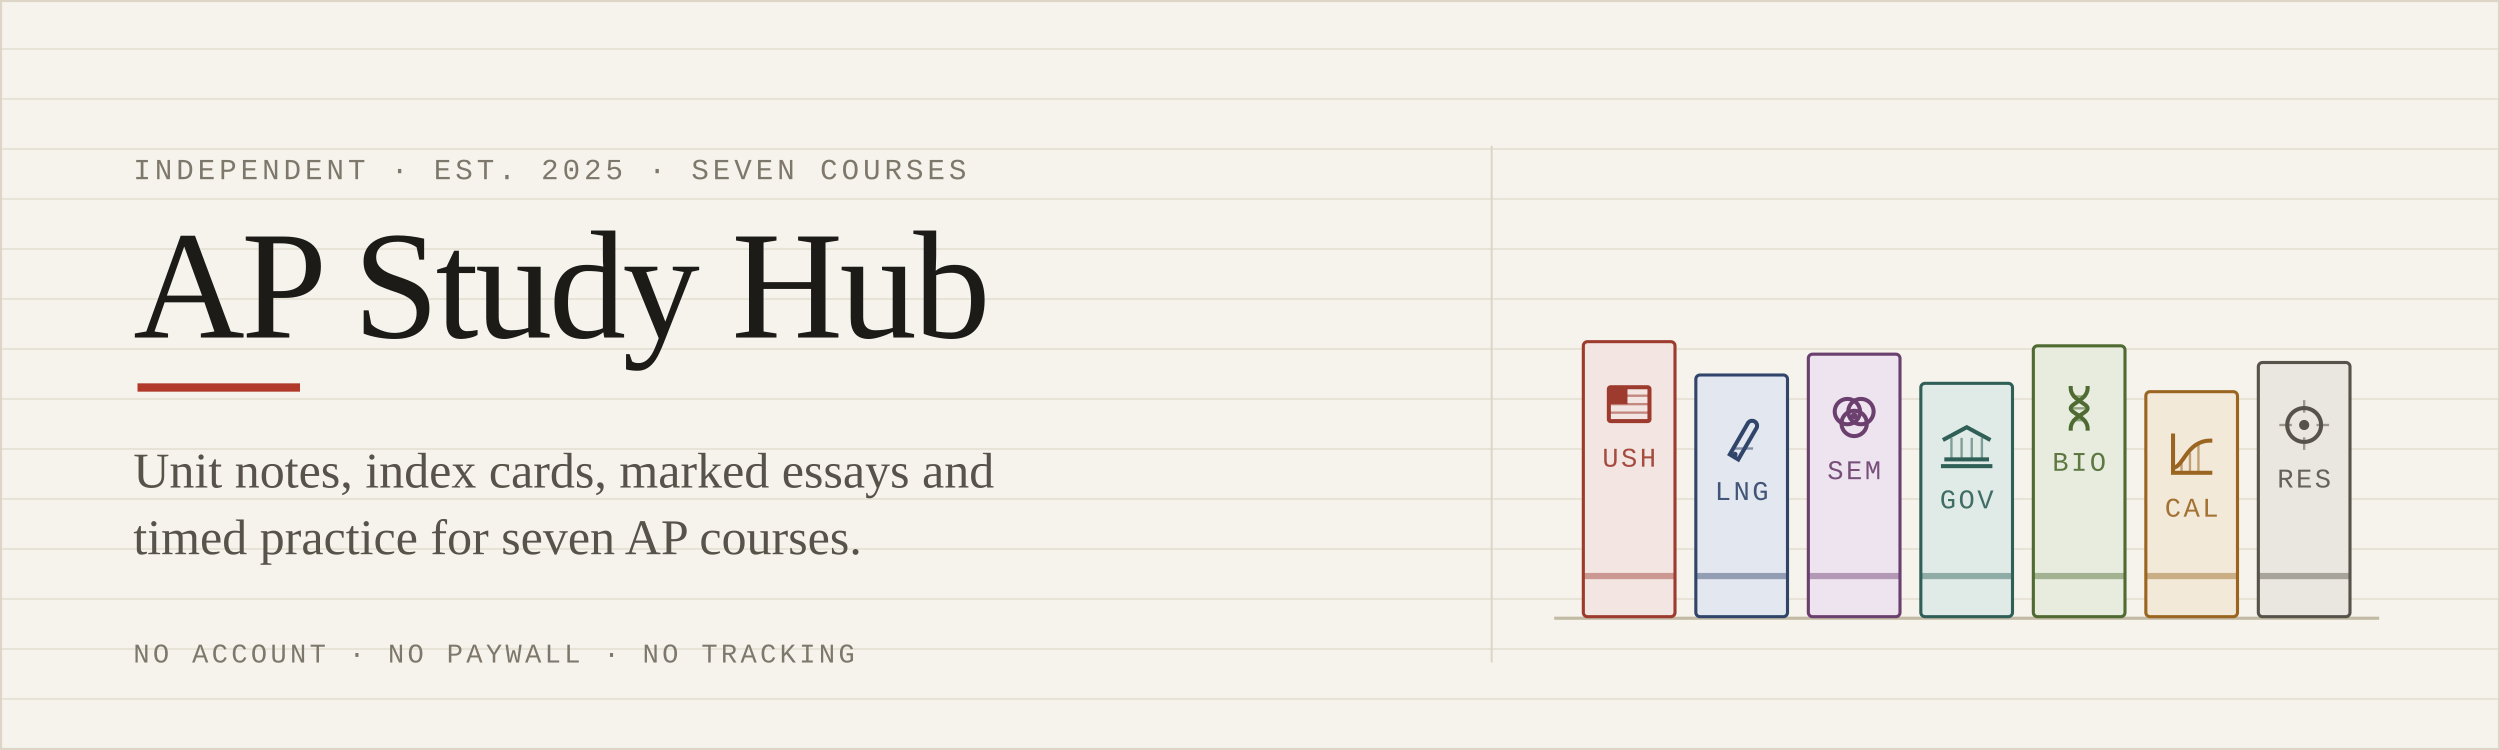
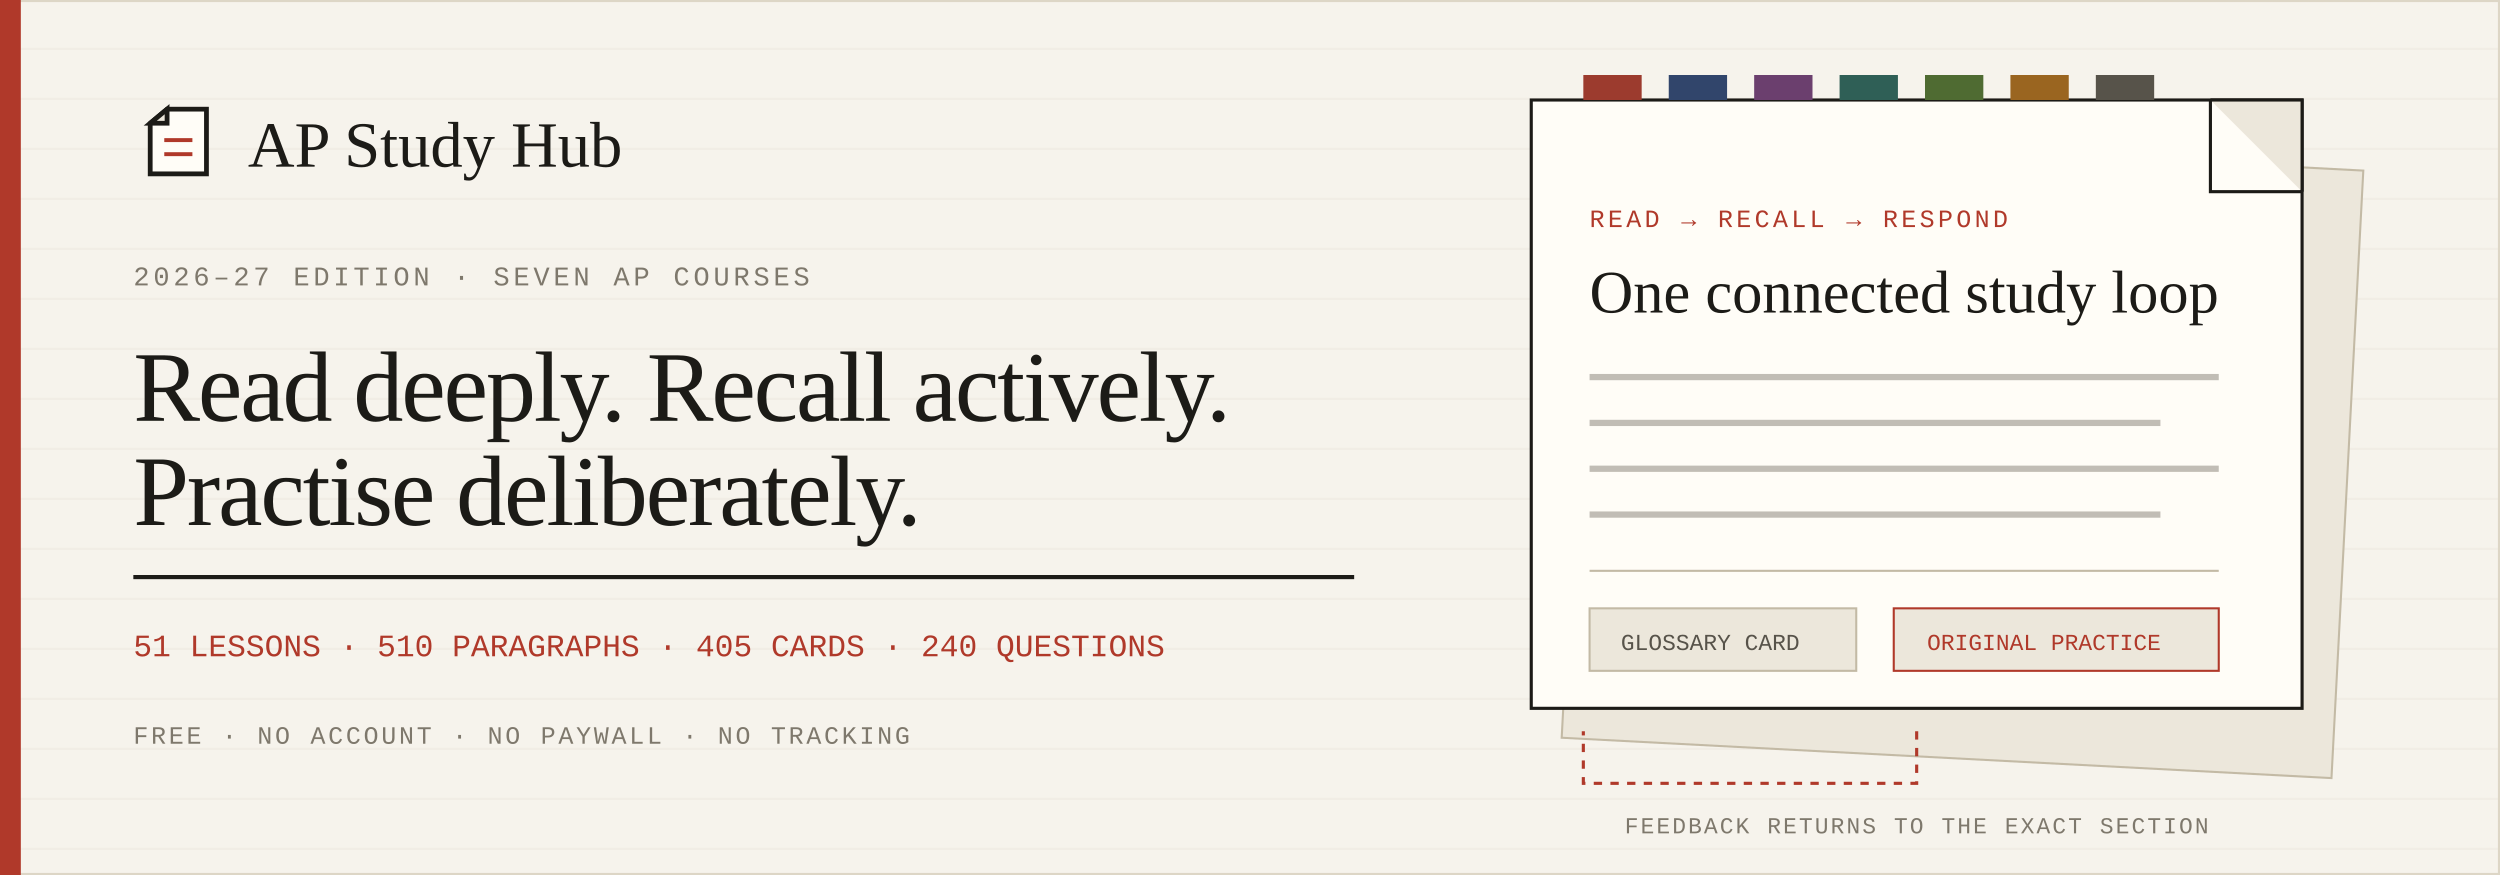
- <svg xmlns="http://www.w3.org/2000/svg" viewBox="0 0 1200 360" width="1200" height="360" role="img" aria-label="AP Study Hub — unit notes, index cards, marked essays and timed practice for seven AP courses">
+ <svg xmlns="http://www.w3.org/2000/svg" viewBox="0 0 1200 420" width="1200" height="420" role="img" aria-labelledby="title desc">
  <defs>
-     <pattern id="ruled" width="8" height="24" patternUnits="userSpaceOnUse">
-       <path d="M0 23.5H8" stroke="#ddd6c6" stroke-width="1" opacity="0.55" />
+     <pattern id="rules" width="10" height="24" patternUnits="userSpaceOnUse">
+       <path d="M0 23.5H10" stroke="#ddd6c6" opacity="0.6" />
    </pattern>
-     <style>
-       .frame { stroke-width: 2.4; }
-       .line  { stroke-width: 1.4; opacity: 0.55; }
-     </style>
  </defs>
-   <rect width="1200" height="360" fill="#f6f3ec" />
-   <rect width="1200" height="360" fill="url(#ruled)" />
-   <rect x="0.5" y="0.5" width="1199" height="359" fill="none" stroke="#ddd6c6" />
-   <text x="64" y="86" font-family="ui-monospace, SFMono-Regular, Menlo, Consolas, 'Liberation Mono', monospace" font-size="14" letter-spacing="1.9" fill="#7e786c">INDEPENDENT · EST. 2025 · SEVEN COURSES</text>
-   <text x="64" y="162" font-family="Georgia, 'Iowan Old Style', 'Times New Roman', Times, serif" font-size="74" letter-spacing="-1.6" fill="#1c1b17">AP Study Hub</text>
-   <rect x="66" y="184" width="78" height="4" fill="#b0392a" />
-   <text x="64" y="234" font-family="Georgia, 'Iowan Old Style', 'Times New Roman', Times, serif" font-size="24" fill="#57534a">Unit notes, index cards, marked essays and</text>
-   <text x="64" y="266" font-family="Georgia, 'Iowan Old Style', 'Times New Roman', Times, serif" font-size="24" fill="#57534a">timed practice for seven AP courses.</text>
-   <text x="64" y="318" font-family="ui-monospace, SFMono-Regular, Menlo, Consolas, 'Liberation Mono', monospace" font-size="13" letter-spacing="1.6" fill="#7e786c">NO ACCOUNT · NO PAYWALL · NO TRACKING</text>
-   <path d="M716 70V318" stroke="#ddd6c6" stroke-width="1" />
-   <path d="M746 296.75H1142" stroke="#c3baa5" stroke-width="1.5" />
-   <g>
-     <rect x="760" y="164" width="44" height="132" rx="2" fill="#f3e6e2" stroke="#9c3b2e" stroke-width="1.5" />
-     <rect x="760" y="275" width="44" height="3" fill="#9c3b2e" opacity="0.45" />
-     <g transform="translate(769 181) scale(0.8125)" fill="none" stroke="#9c3b2e" stroke-width="2.4" stroke-linecap="square" stroke-linejoin="miter">
-       <rect x="4" y="6" width="24" height="20" rx="1" class="frame" />
-       <path d="M4 11h24M4 16h24M4 21h24" class="line" />
-       <rect x="4" y="6" width="11" height="10" class="fill" fill="#9c3b2e" stroke="none" />
-     </g>
-     <text x="782" y="224" text-anchor="middle" font-family="ui-monospace, SFMono-Regular, Menlo, Consolas, 'Liberation Mono', monospace" font-size="13" letter-spacing="1.2" fill="#9c3b2e" opacity="0.9">USH</text>
+   <rect width="1200" height="420" fill="#f6f3ec" />
+   <rect width="1200" height="420" fill="url(#rules)" opacity="0.35" />
+   <rect x="0.5" y="0.5" width="1199" height="419" fill="none" stroke="#ddd6c6" />
+   <rect width="10" height="420" fill="#b0392a" />
+   <g transform="translate(64 47) scale(1.35)" fill="none" stroke="#1c1b17" stroke-width="1.7" stroke-linejoin="miter">
+     <path d="M6 27V9l6-5h14v23z" fill="#fffdf7" />
+     <path d="M12 4v5H6z" fill="#ece7db" />
+     <path d="M11 15h10M11 20h10" stroke="#b0392a" stroke-width="1.4" />
  </g>
-   <g>
-     <rect x="814" y="180" width="44" height="116" rx="2" fill="#e3e7f0" stroke="#31456b" stroke-width="1.5" />
-     <rect x="814" y="275" width="44" height="3" fill="#31456b" opacity="0.45" />
-     <g transform="translate(823 197) scale(0.8125)" fill="none" stroke="#31456b" stroke-width="2.4" stroke-linecap="square" stroke-linejoin="miter">
-       <path d="M9 26 L20 7a3 3 0 0 1 5 3L14 29z" class="frame" />
-       <path d="M11.5 22.5H22" class="line" />
-       <circle cx="12" cy="26" r="1.6" class="fill" fill="#31456b" stroke="none" />
-     </g>
-     <text x="836" y="240" text-anchor="middle" font-family="ui-monospace, SFMono-Regular, Menlo, Consolas, 'Liberation Mono', monospace" font-size="13" letter-spacing="1.2" fill="#31456b" opacity="0.9">LNG</text>
-   </g>
-   <g>
-     <rect x="868" y="170" width="44" height="126" rx="2" fill="#eee4ef" stroke="#6b3f6e" stroke-width="1.5" />
-     <rect x="868" y="275" width="44" height="3" fill="#6b3f6e" opacity="0.45" />
-     <g transform="translate(877 187) scale(0.8125)" fill="none" stroke="#6b3f6e" stroke-width="2.4" stroke-linecap="square" stroke-linejoin="miter">
-       <circle cx="12" cy="13" r="7.5" class="frame" />
-       <circle cx="20" cy="13" r="7.5" class="frame" />
-       <circle cx="16" cy="20" r="7.5" class="frame" />
-       <circle cx="16" cy="15.5" r="2" class="fill" fill="#6b3f6e" stroke="none" />
-     </g>
-     <text x="890" y="230" text-anchor="middle" font-family="ui-monospace, SFMono-Regular, Menlo, Consolas, 'Liberation Mono', monospace" font-size="13" letter-spacing="1.2" fill="#6b3f6e" opacity="0.9">SEM</text>
-   </g>
-   <g>
-     <rect x="922" y="184" width="44" height="112" rx="2" fill="#e0ebe8" stroke="#2f5f56" stroke-width="1.5" />
-     <rect x="922" y="275" width="44" height="3" fill="#2f5f56" opacity="0.45" />
-     <g transform="translate(931 201) scale(0.8125)" fill="none" stroke="#2f5f56" stroke-width="2.4" stroke-linecap="square" stroke-linejoin="miter">
-       <path d="M3 12 L16 5 L29 12" class="frame" />
-       <path d="M7 12v12M13 12v12M19 12v12M25 12v12" class="line" />
-       <path d="M4 24h24M2 28h28" class="frame" />
-     </g>
-     <text x="944" y="244" text-anchor="middle" font-family="ui-monospace, SFMono-Regular, Menlo, Consolas, 'Liberation Mono', monospace" font-size="13" letter-spacing="1.2" fill="#2f5f56" opacity="0.9">GOV</text>
-   </g>
-   <g>
-     <rect x="976" y="166" width="44" height="130" rx="2" fill="#e7ecdf" stroke="#4f6b32" stroke-width="1.5" />
-     <rect x="976" y="275" width="44" height="3" fill="#4f6b32" opacity="0.45" />
-     <g transform="translate(985 183) scale(0.8125)" fill="none" stroke="#4f6b32" stroke-width="2.4" stroke-linecap="square" stroke-linejoin="miter">
-       <path d="M11 4c0 7 10 9 10 12s-10 5-10 12" class="frame" />
-       <path d="M21 4c0 7-10 9-10 12s10 5 10 12" class="frame" />
-       <path d="M12.5 9h7M11 16h10M12.5 23h7" class="line" />
-     </g>
-     <text x="998" y="226" text-anchor="middle" font-family="ui-monospace, SFMono-Regular, Menlo, Consolas, 'Liberation Mono', monospace" font-size="13" letter-spacing="1.2" fill="#4f6b32" opacity="0.9">BIO</text>
-   </g>
-   <g>
-     <rect x="1030" y="188" width="44" height="108" rx="2" fill="#f3e9d9" stroke="#9a6520" stroke-width="1.5" />
-     <rect x="1030" y="275" width="44" height="3" fill="#9a6520" opacity="0.45" />
-     <g transform="translate(1039 205) scale(0.8125)" fill="none" stroke="#9a6520" stroke-width="2.4" stroke-linecap="square" stroke-linejoin="miter">
-       <path d="M5 27V5M5 27h22" class="frame" />
-       <path d="M5 24C11 24 13 8 27 8" class="frame" />
-       <path d="M10 27v-6M15 27V16M20 27V11" class="line" />
-     </g>
-     <text x="1052" y="248" text-anchor="middle" font-family="ui-monospace, SFMono-Regular, Menlo, Consolas, 'Liberation Mono', monospace" font-size="13" letter-spacing="1.2" fill="#9a6520" opacity="0.9">CAL</text>
-   </g>
-   <g>
-     <rect x="1084" y="174" width="44" height="122" rx="2" fill="#eae7e0" stroke="#57534a" stroke-width="1.5" />
-     <rect x="1084" y="275" width="44" height="3" fill="#57534a" opacity="0.45" />
-     <g transform="translate(1093 191) scale(0.8125)" fill="none" stroke="#57534a" stroke-width="2.4" stroke-linecap="square" stroke-linejoin="miter">
-       <circle cx="16" cy="16" r="10" class="frame" />
-       <path d="M16 2v6M16 24v6M2 16h6M24 16h6" class="line" />
-       <circle cx="16" cy="16" r="3" class="fill" fill="#57534a" stroke="none" />
-     </g>
-     <text x="1106" y="234" text-anchor="middle" font-family="ui-monospace, SFMono-Regular, Menlo, Consolas, 'Liberation Mono', monospace" font-size="13" letter-spacing="1.2" fill="#57534a" opacity="0.9">RES</text>
+   <text x="119" y="80" font-family="Georgia, 'Iowan Old Style', 'Times New Roman', Times, serif" font-size="31" fill="#1c1b17">AP Study Hub</text>
+   <text x="64" y="137" font-family="ui-monospace, SFMono-Regular, Menlo, Consolas, 'Liberation Mono', monospace" font-size="13" letter-spacing="1.8" fill="#7e786c">2026–27 EDITION · SEVEN AP COURSES</text>
+   <text x="64" y="202" font-family="Georgia, 'Iowan Old Style', 'Times New Roman', Times, serif" font-size="48" letter-spacing="-1" fill="#1c1b17">Read deeply. Recall actively.</text>
+   <text x="64" y="252" font-family="Georgia, 'Iowan Old Style', 'Times New Roman', Times, serif" font-size="48" letter-spacing="-1" fill="#1c1b17">Practise deliberately.</text>
+   <path d="M64 277H650" stroke="#1c1b17" stroke-width="2" />
+   <text x="64" y="315" font-family="ui-monospace, SFMono-Regular, Menlo, Consolas, 'Liberation Mono', monospace" font-size="15" fill="#b0392a">51 LESSONS · 510 PARAGRAPHS · 405 CARDS · 240 QUESTIONS</text>
+   <text x="64" y="357" font-family="ui-monospace, SFMono-Regular, Menlo, Consolas, 'Liberation Mono', monospace" font-size="12" letter-spacing="1.3" fill="#7e786c">FREE · NO ACCOUNT · NO PAYWALL · NO TRACKING</text>
+   <g transform="translate(735 48)">
+     <rect x="22" y="24" width="370" height="292" fill="#ece7db" stroke="#c3baa5" transform="rotate(3 207 170)" />
+     <rect width="370" height="292" fill="#fffdf7" stroke="#1c1b17" stroke-width="1.5" />
+     <path d="M326 0h44v44" fill="#ece7db" stroke="#1c1b17" stroke-width="1.5" />
+     <path d="M326 0v44h44" fill="none" stroke="#1c1b17" stroke-width="1.5" />
+     <rect x="25" y="-12" width="28" height="12" fill="#9c3b2e" />
+     <rect x="66" y="-12" width="28" height="12" fill="#31456b" />
+     <rect x="107" y="-12" width="28" height="12" fill="#6b3f6e" />
+     <rect x="148" y="-12" width="28" height="12" fill="#2f5f56" />
+     <rect x="189" y="-12" width="28" height="12" fill="#4f6b32" />
+     <rect x="230" y="-12" width="28" height="12" fill="#9a6520" />
+     <rect x="271" y="-12" width="28" height="12" fill="#57534a" />
+     <text x="28" y="61" font-family="ui-monospace, SFMono-Regular, Menlo, Consolas, 'Liberation Mono', monospace" font-size="12" letter-spacing="1.6" fill="#b0392a">READ → RECALL → RESPOND</text>
+     <text x="28" y="102" font-family="Georgia, 'Iowan Old Style', 'Times New Roman', Times, serif" font-size="29" fill="#1c1b17">One connected study loop</text>
+     <path d="M28 133H330" stroke="#7e786c" stroke-width="3" opacity="0.48" />
+     <path d="M28 155H302" stroke="#7e786c" stroke-width="3" opacity="0.48" />
+     <path d="M28 177H330" stroke="#7e786c" stroke-width="3" opacity="0.48" />
+     <path d="M28 199H302" stroke="#7e786c" stroke-width="3" opacity="0.48" />
+     <path d="M28 226H330" stroke="#c3baa5" />
+     <rect x="28" y="244" width="128" height="30" fill="#ece7db" stroke="#c3baa5" />
+     <text x="43" y="264" font-family="ui-monospace, SFMono-Regular, Menlo, Consolas, 'Liberation Mono', monospace" font-size="11" fill="#57534a">GLOSSARY CARD</text>
+     <rect x="174" y="244" width="156" height="30" fill="#ece7db" stroke="#b0392a" />
+     <text x="190" y="264" font-family="ui-monospace, SFMono-Regular, Menlo, Consolas, 'Liberation Mono', monospace" font-size="11" fill="#b0392a">ORIGINAL PRACTICE</text>
+     <path d="M185 303v25H25v-25" fill="none" stroke="#b0392a" stroke-width="1.5" stroke-dasharray="4 4" />
+     <text x="185" y="352" text-anchor="middle" font-family="ui-monospace, SFMono-Regular, Menlo, Consolas, 'Liberation Mono', monospace" font-size="11" letter-spacing="1" fill="#7e786c">FEEDBACK RETURNS TO THE EXACT SECTION</text>
  </g>
</svg>
